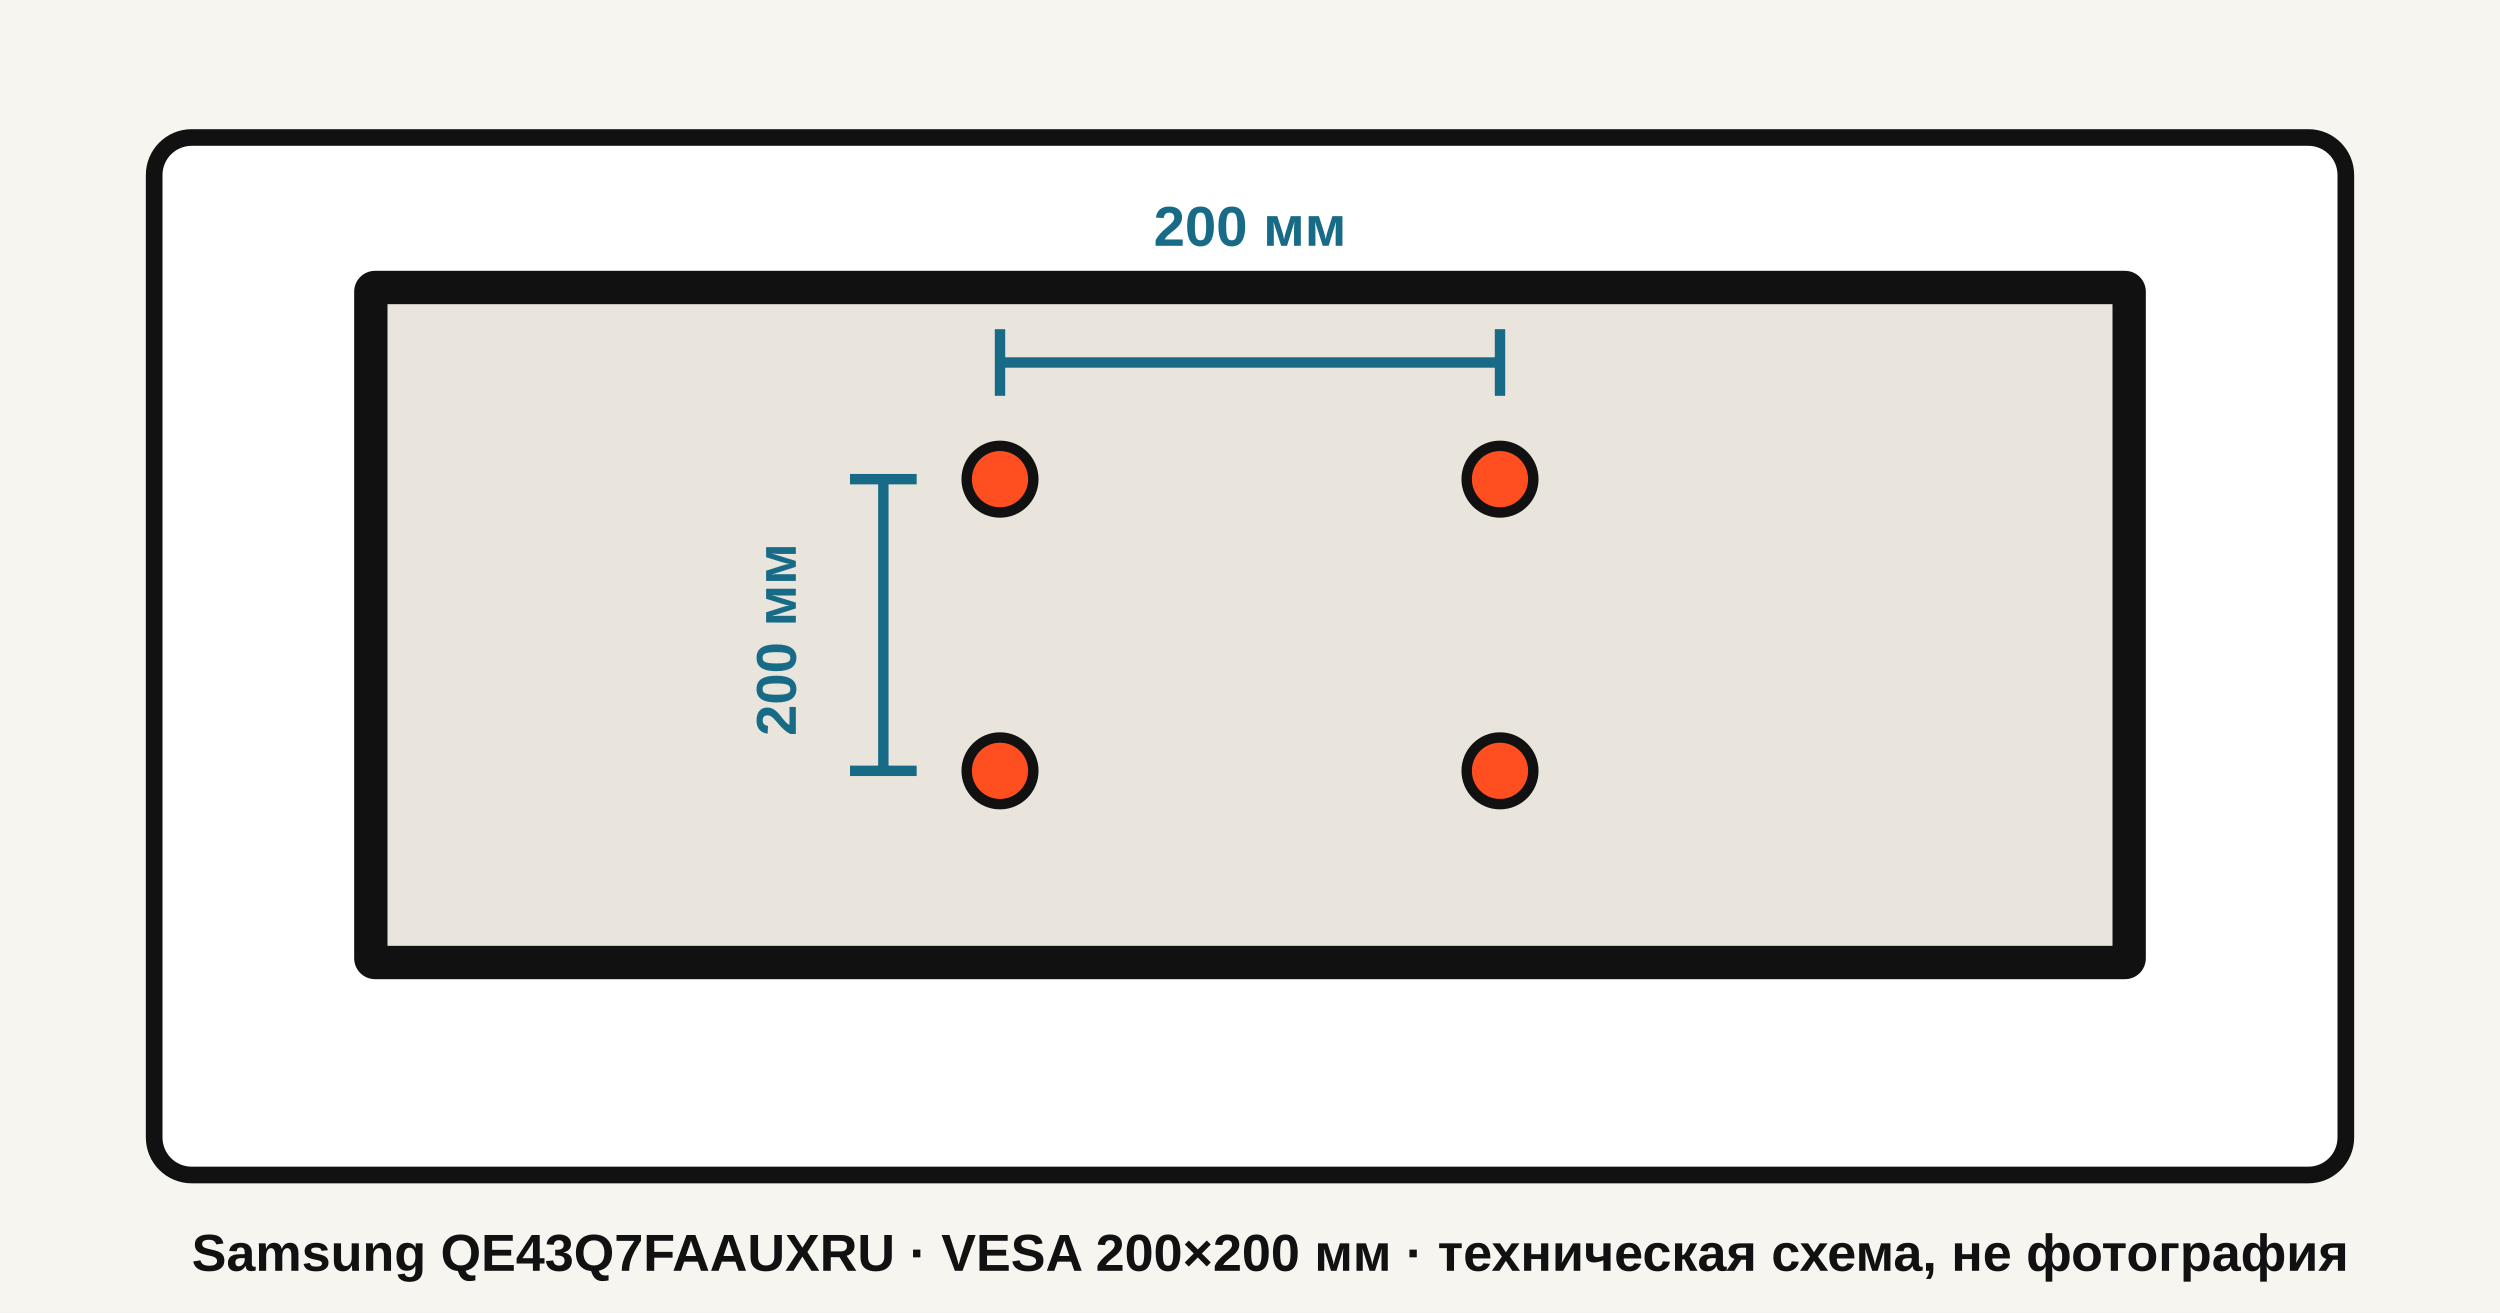
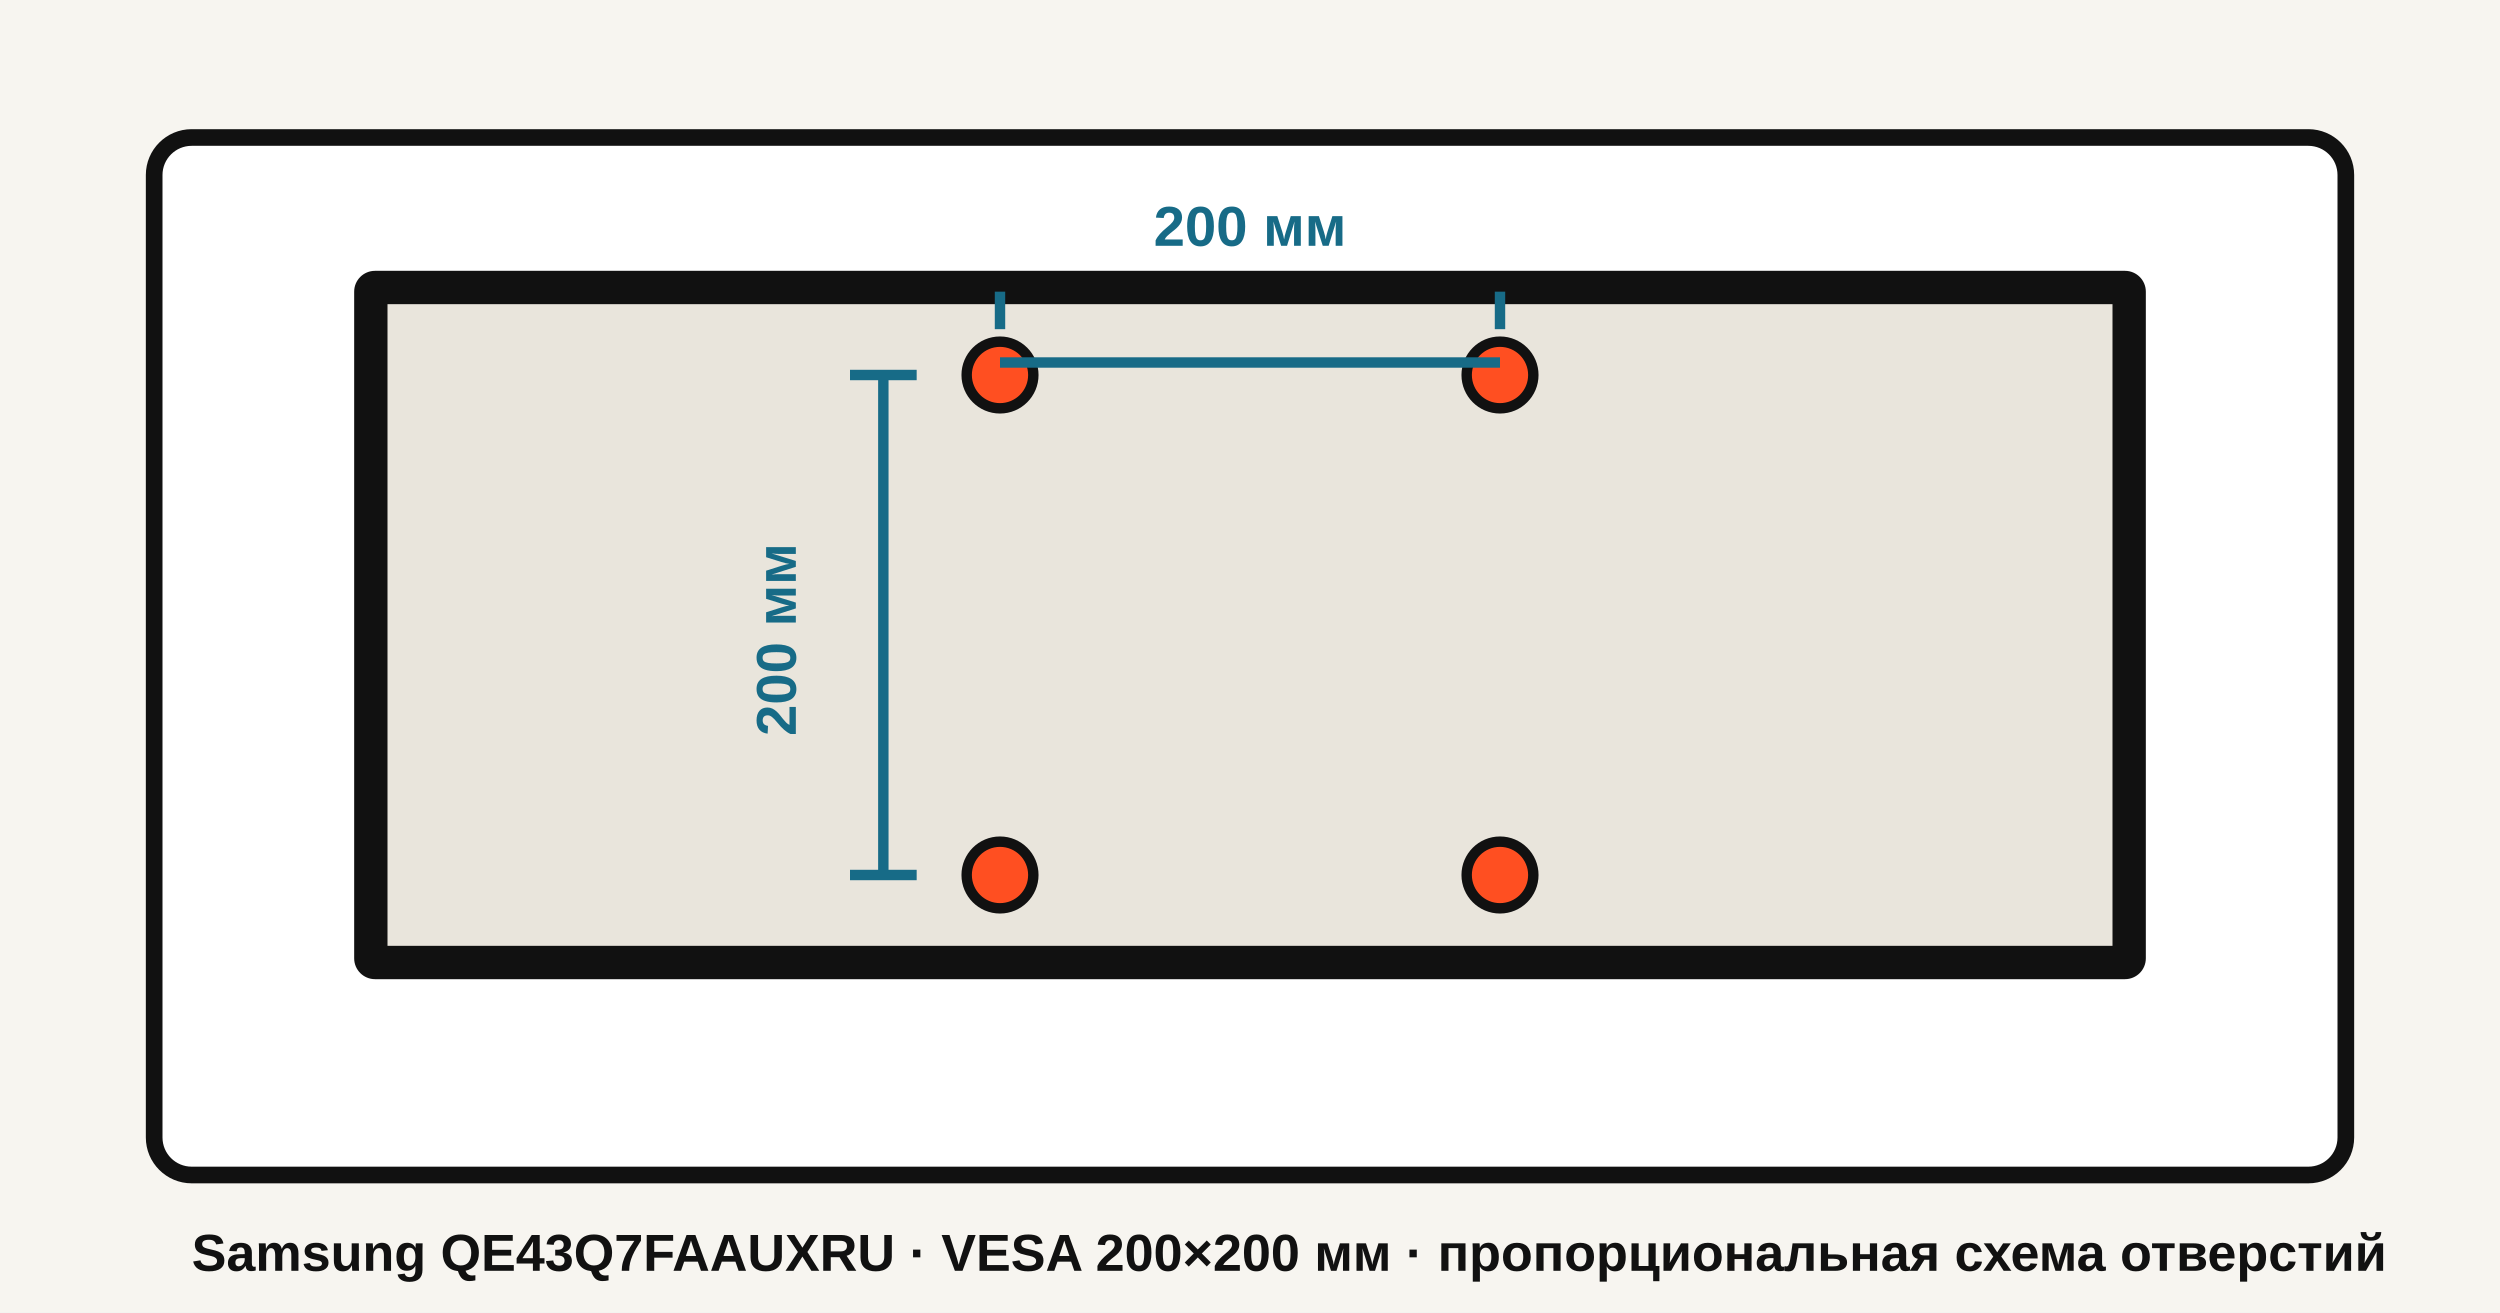
<svg xmlns="http://www.w3.org/2000/svg" width="1200" height="630" viewBox="0 0 1200 630" role="img" aria-labelledby="title desc">
  <rect width="1200" height="630" fill="#F7F5F0" />
  <rect x="74" y="66" width="1052" height="498" rx="18" fill="#fff" stroke="#111" stroke-width="8" />
  <rect x="170" y="130" width="860" height="340" rx="10" fill="#111" />
  <rect x="186" y="146" width="828" height="308" fill="#E9E5DC" />
  <g fill="#FF4F21" stroke="#111" stroke-width="5">
-     <circle cx="480" cy="230" r="16" />
-     <circle cx="720" cy="230" r="16" />
-     <circle cx="480" cy="370" r="16" />
-     <circle cx="720" cy="370" r="16" />
+     <circle cx="480.0" cy="180.0" r="16" />
+     <circle cx="720.0" cy="180.0" r="16" />
+     <circle cx="480.0" cy="420.0" r="16" />
+     <circle cx="720.0" cy="420.0" r="16" />
  </g>
-   <path d="M480 190V158M720 190V158M480 174H720" stroke="#176B87" stroke-width="5" />
-   <path d="M440 230H408M440 370H408M424 230V370" stroke="#176B87" stroke-width="5" />
+   <path d="M480.0 140.0V158M720.0 140.0V158M480.0 174H720.0" stroke="#176B87" stroke-width="5" />
+   <path d="M440.0 180.0H408M440.0 420.0H408M424 180.0V420.0" stroke="#176B87" stroke-width="5" />
  <text x="600" y="118" text-anchor="middle" font-family="Arial,sans-serif" font-size="27" font-weight="700" fill="#176B87">200 мм</text>
  <text x="382" y="307" text-anchor="middle" font-family="Arial,sans-serif" font-size="27" font-weight="700" fill="#176B87" transform="rotate(-90 382 307)">200 мм</text>
-   <text x="92" y="610" font-family="Arial,sans-serif" font-size="25" font-weight="700" fill="#111">Samsung QE43Q7FAAUXRU · VESA 200×200 мм · техническая схема, не фотография</text>
+   <text x="92" y="610" font-family="Arial,sans-serif" font-size="25" font-weight="700" fill="#111">Samsung QE43Q7FAAUXRU · VESA 200×200 мм · пропорциональная схема отверстий</text>
</svg>
